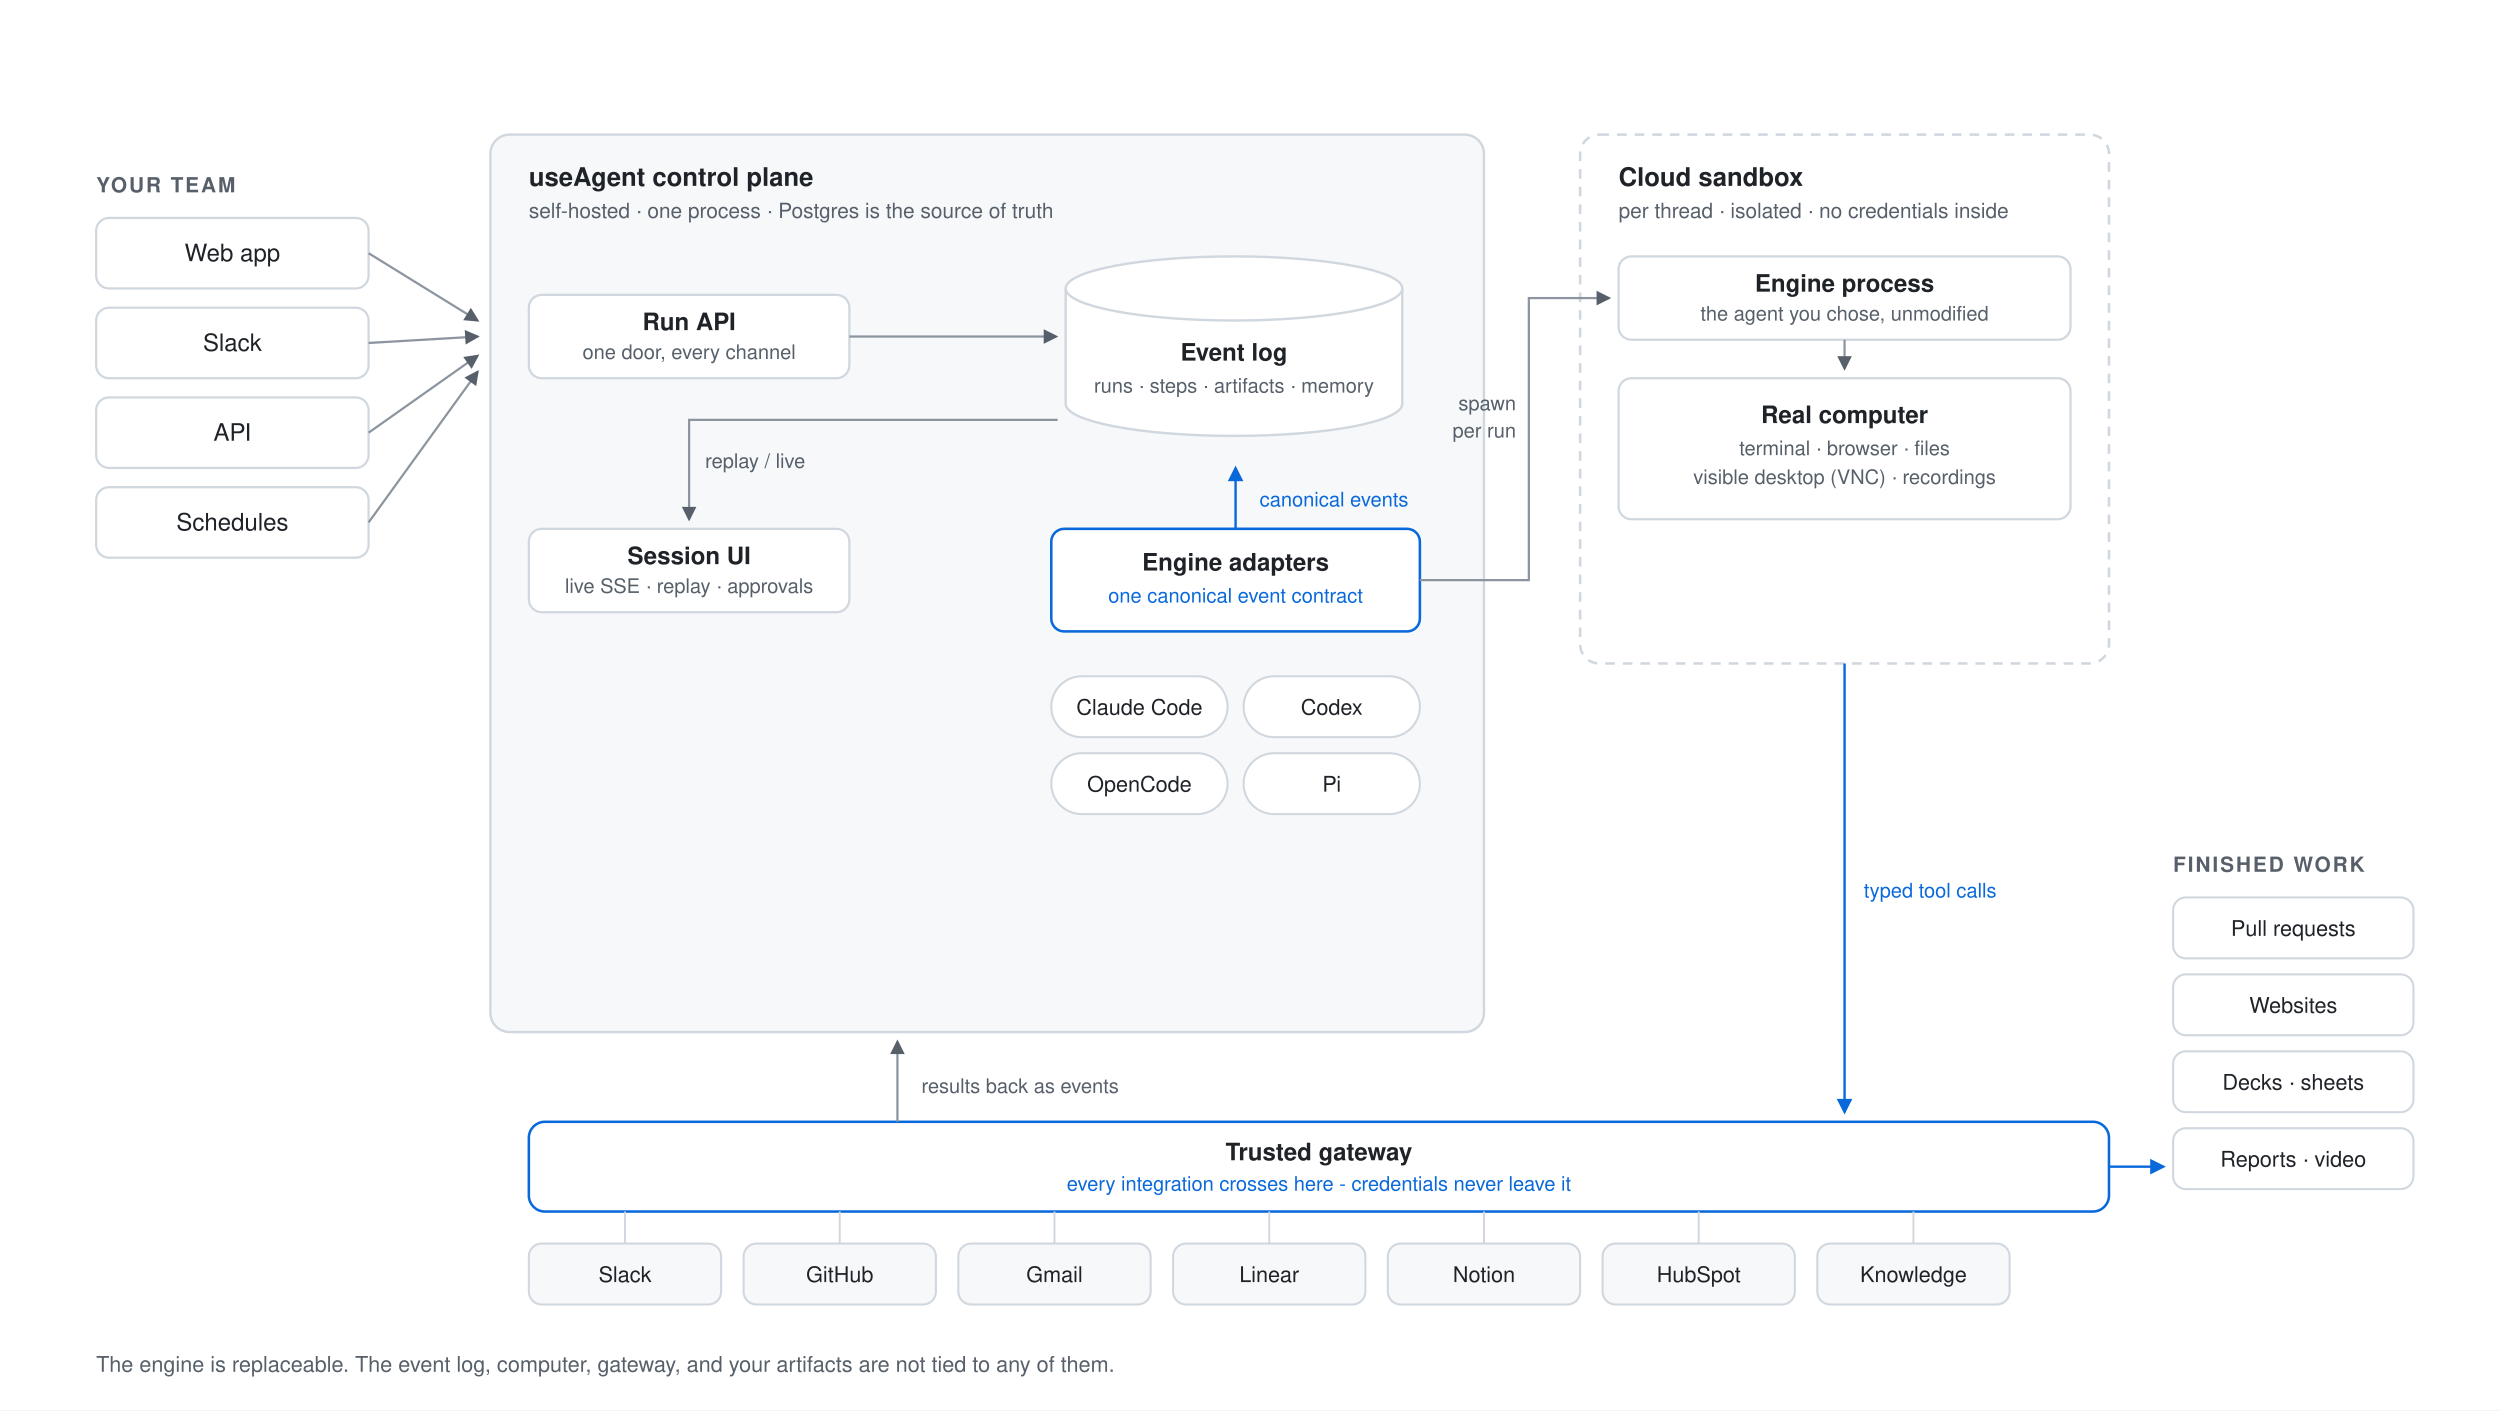
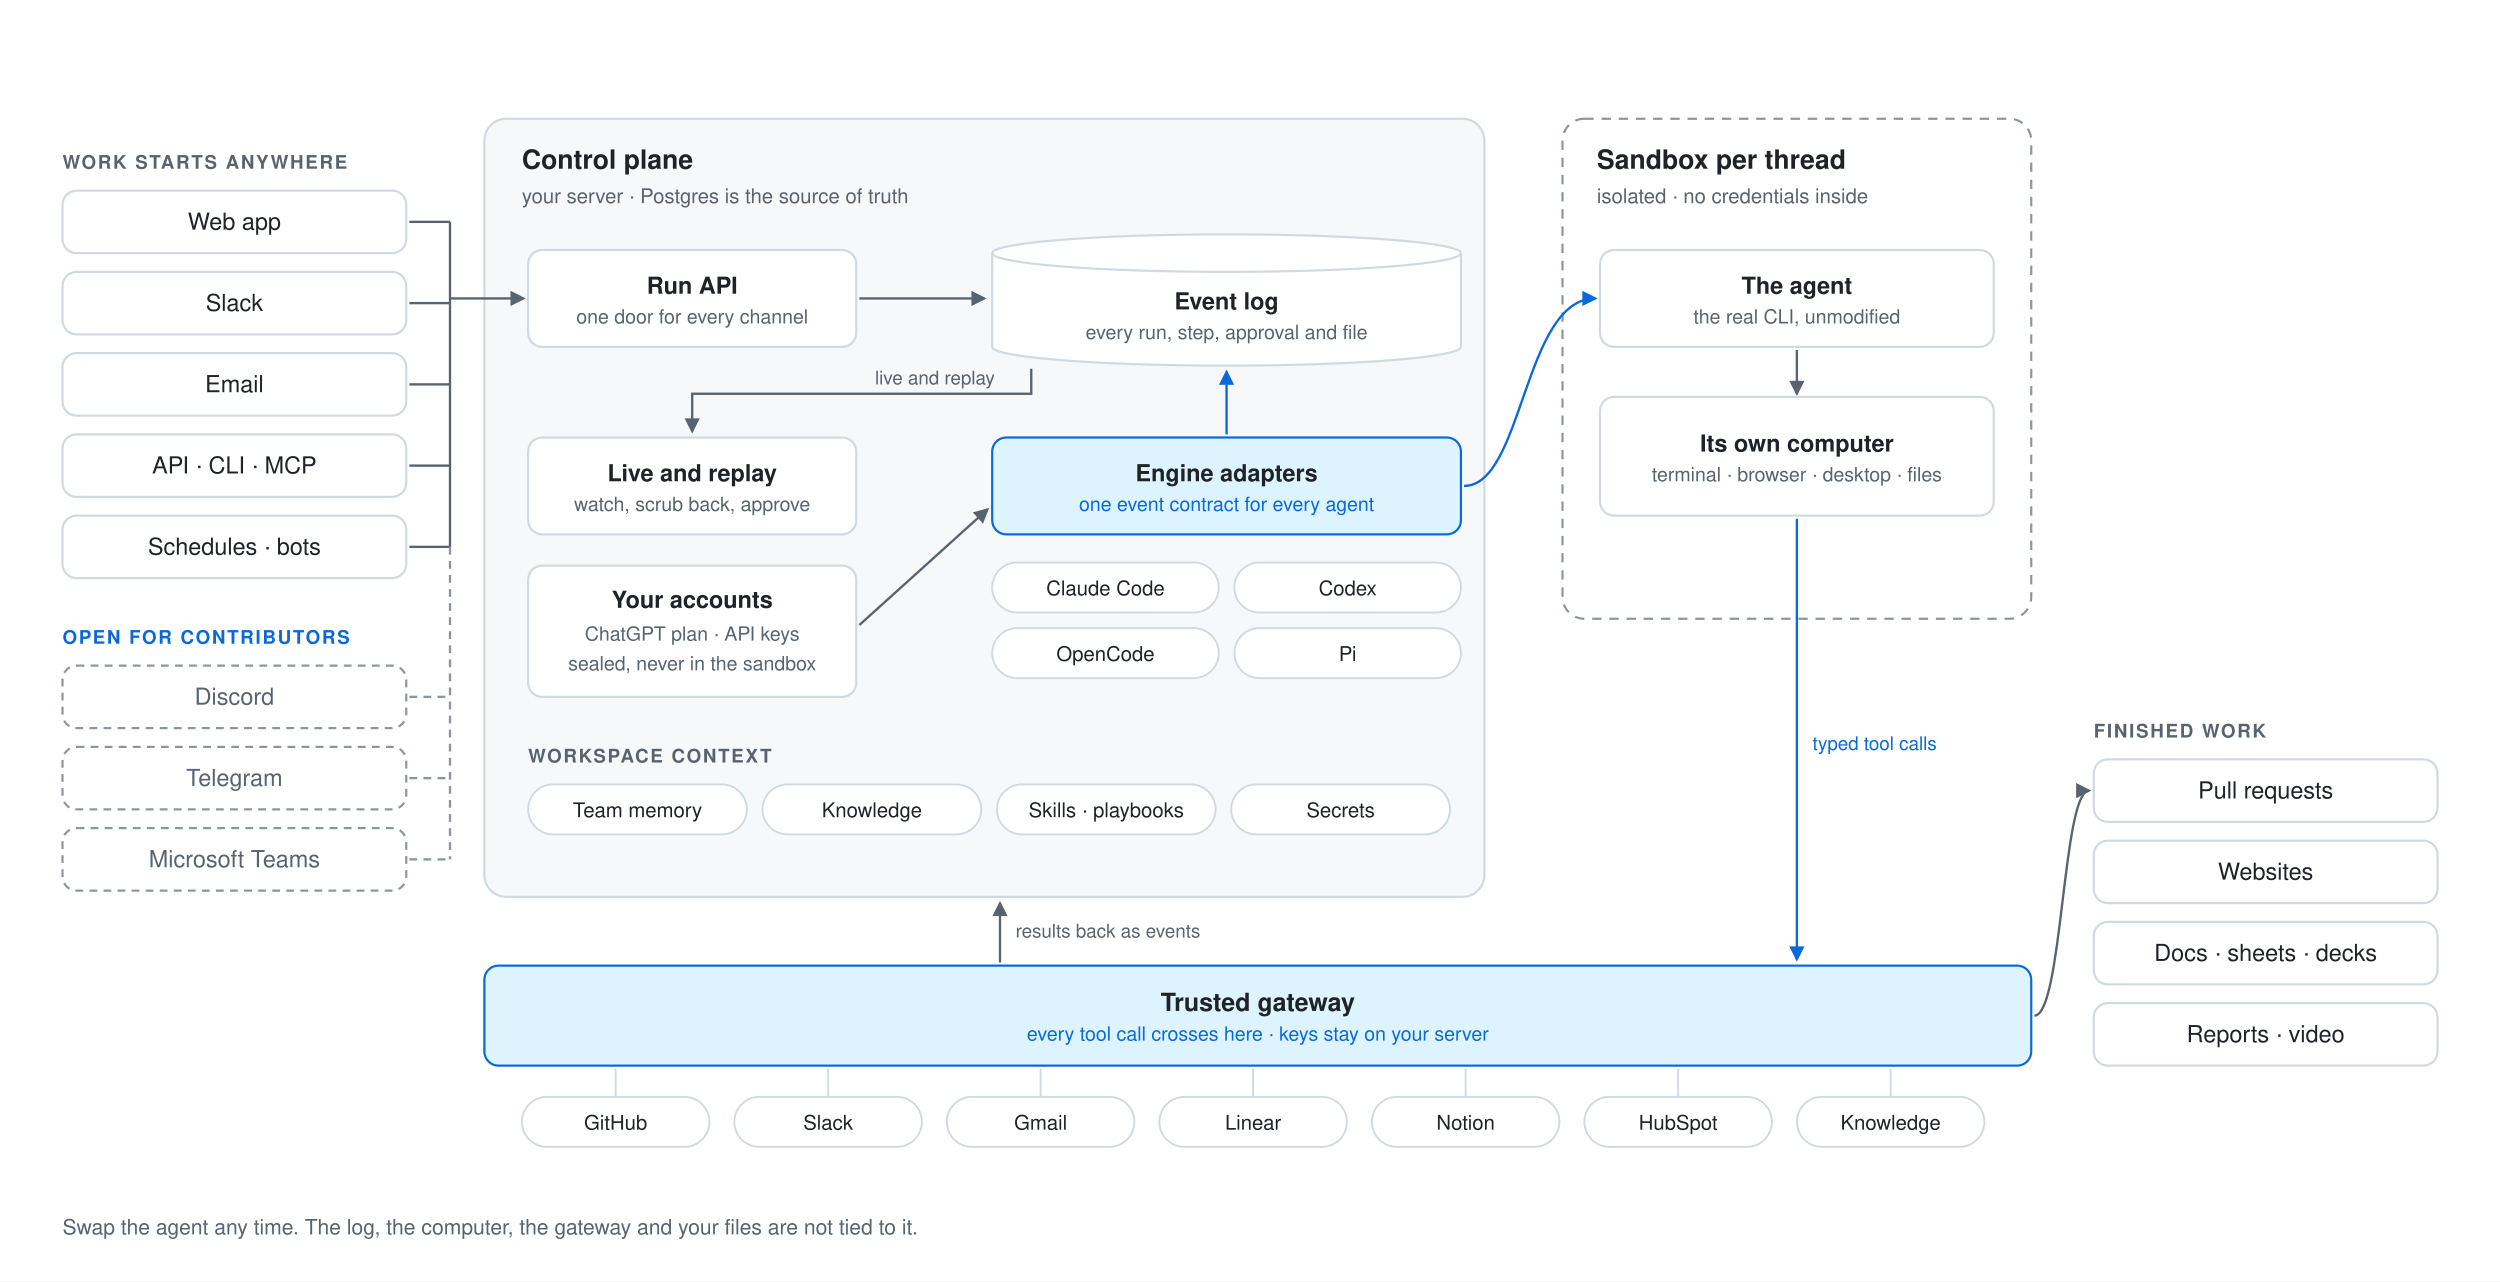
- <svg xmlns="http://www.w3.org/2000/svg" viewBox="0 0 1560 880" font-family="-apple-system, 'Segoe UI', Helvetica, Arial, sans-serif">
+ <svg xmlns="http://www.w3.org/2000/svg" viewBox="0 0 1600 820" font-family="-apple-system, 'Segoe UI', Helvetica, Arial, sans-serif" role="img" aria-label="UseAgent architecture">
  <defs>
    <marker id="a" viewBox="0 0 10 10" refX="8.5" refY="5" markerWidth="6.5" markerHeight="6.5" orient="auto-start-reverse">
-       <path d="M 0 0 L 10 5 L 0 10 z" fill="#57606a" />
+       <path d="M 0 0 L 10 5 L 0 10 z" fill="#59636e" />
    </marker>
    <marker id="ab" viewBox="0 0 10 10" refX="8.5" refY="5" markerWidth="6.5" markerHeight="6.5" orient="auto-start-reverse">
      <path d="M 0 0 L 10 5 L 0 10 z" fill="#0969da" />
    </marker>
  </defs>
-   <rect width="1560" height="880" fill="#ffffff" />
-   <text x="60" y="120" fill="#57606a" font-size="13" font-weight="600" letter-spacing="1.2">YOUR TEAM</text>
-   <g>
-     <rect x="60" y="136" width="170" height="44" rx="8" fill="#ffffff" stroke="#d0d7de" stroke-width="1.4" />
-     <text x="145" y="163" fill="#1f2328" font-size="15" text-anchor="middle">Web app</text>
-     <rect x="60" y="192" width="170" height="44" rx="8" fill="#ffffff" stroke="#d0d7de" stroke-width="1.4" />
-     <text x="145" y="219" fill="#1f2328" font-size="15" text-anchor="middle">Slack</text>
-     <rect x="60" y="248" width="170" height="44" rx="8" fill="#ffffff" stroke="#d0d7de" stroke-width="1.4" />
-     <text x="145" y="275" fill="#1f2328" font-size="15" text-anchor="middle">API</text>
-     <rect x="60" y="304" width="170" height="44" rx="8" fill="#ffffff" stroke="#d0d7de" stroke-width="1.4" />
-     <text x="145" y="331" fill="#1f2328" font-size="15" text-anchor="middle">Schedules</text>
-   </g>
-   <g stroke="#8c959f" stroke-width="1.4" fill="none" marker-end="url(#a)">
-     <path d="M 230 158 L 298 200" />
-     <path d="M 230 214 L 298 210" />
-     <path d="M 230 270 L 298 222" />
-     <path d="M 230 326 L 298 232" />
-   </g>
-   <rect x="306" y="84" width="620" height="560" rx="12" fill="#f6f8fa" stroke="#d0d7de" stroke-width="1.5" />
-   <text x="330" y="116" fill="#1f2328" font-size="16" font-weight="700">useAgent control plane</text>
-   <text x="330" y="136" fill="#57606a" font-size="13">self-hosted · one process · Postgres is the source of truth</text>
-   <rect x="330" y="184" width="200" height="52" rx="8" fill="#ffffff" stroke="#d0d7de" stroke-width="1.4" />
-   <text x="430" y="206" fill="#1f2328" font-size="15" text-anchor="middle" font-weight="600">Run API</text>
-   <text x="430" y="224" fill="#57606a" font-size="12.5" text-anchor="middle">one door, every channel</text>
-   <g>
-     <path d="M 665 180 L 665 252 A 105 20 0 0 0 875 252 L 875 180" fill="#ffffff" stroke="#d0d7de" stroke-width="1.5" />
-     <ellipse cx="770" cy="180" rx="105" ry="20" fill="#ffffff" stroke="#d0d7de" stroke-width="1.5" />
-     <text x="770" y="225" fill="#1f2328" font-size="15" text-anchor="middle" font-weight="600">Event log</text>
-     <text x="770" y="245" fill="#57606a" font-size="12.5" text-anchor="middle">runs · steps · artifacts · memory</text>
-   </g>
-   <path d="M 530 210 L 659 210" stroke="#8c959f" stroke-width="1.4" fill="none" marker-end="url(#a)" />
-   <rect x="330" y="330" width="200" height="52" rx="8" fill="#ffffff" stroke="#d0d7de" stroke-width="1.4" />
-   <text x="430" y="352" fill="#1f2328" font-size="15" text-anchor="middle" font-weight="600">Session UI</text>
-   <text x="430" y="370" fill="#57606a" font-size="12.5" text-anchor="middle">live SSE · replay · approvals</text>
-   <path d="M 660 262 L 430 262 L 430 324" stroke="#8c959f" stroke-width="1.4" fill="none" marker-end="url(#a)" />
-   <text x="440" y="292" fill="#57606a" font-size="12.5">replay / live</text>
-   <rect x="656" y="330" width="230" height="64" rx="8" fill="#ffffff" stroke="#0969da" stroke-width="1.6" />
-   <text x="771" y="356" fill="#1f2328" font-size="15" text-anchor="middle" font-weight="600">Engine adapters</text>
-   <text x="771" y="376" fill="#0969da" font-size="12.5" text-anchor="middle">one canonical event contract</text>
-   <path d="M 771 330 L 771 292 " stroke="#0969da" stroke-width="1.5" fill="none" marker-end="url(#ab)" />
-   <text x="786" y="316" fill="#0969da" font-size="12.5">canonical events</text>
-   <g font-size="13.5" text-anchor="middle" fill="#1f2328">
-     <rect x="656" y="422" width="110" height="38" rx="19" fill="#ffffff" stroke="#d0d7de" stroke-width="1.3" />
-     <text x="711" y="446">Claude Code</text>
-     <rect x="776" y="422" width="110" height="38" rx="19" fill="#ffffff" stroke="#d0d7de" stroke-width="1.3" />
-     <text x="831" y="446">Codex</text>
-     <rect x="656" y="470" width="110" height="38" rx="19" fill="#ffffff" stroke="#d0d7de" stroke-width="1.3" />
-     <text x="711" y="494">OpenCode</text>
-     <rect x="776" y="470" width="110" height="38" rx="19" fill="#ffffff" stroke="#d0d7de" stroke-width="1.3" />
-     <text x="831" y="494">Pi</text>
-   </g>
-   <rect x="986" y="84" width="330" height="330" rx="12" fill="#ffffff" stroke="#d0d7de" stroke-width="1.6" stroke-dasharray="6 5" />
-   <text x="1010" y="116" fill="#1f2328" font-size="16" font-weight="700">Cloud sandbox</text>
-   <text x="1010" y="136" fill="#57606a" font-size="13">per thread · isolated · no credentials inside</text>
-   <rect x="1010" y="160" width="282" height="52" rx="8" fill="#ffffff" stroke="#d0d7de" stroke-width="1.4" />
-   <text x="1151" y="182" fill="#1f2328" font-size="15" text-anchor="middle" font-weight="600">Engine process</text>
-   <text x="1151" y="200" fill="#57606a" font-size="12.5" text-anchor="middle">the agent you chose, unmodified</text>
-   <rect x="1010" y="236" width="282" height="88" rx="8" fill="#ffffff" stroke="#d0d7de" stroke-width="1.4" />
-   <text x="1151" y="264" fill="#1f2328" font-size="15" text-anchor="middle" font-weight="600">Real computer</text>
-   <text x="1151" y="284" fill="#57606a" font-size="12.5" text-anchor="middle">terminal · browser · files</text>
-   <text x="1151" y="302" fill="#57606a" font-size="12.5" text-anchor="middle">visible desktop (VNC) · recordings</text>
-   <path d="M 1151 212 L 1151 230" stroke="#8c959f" stroke-width="1.4" fill="none" marker-end="url(#a)" />
-   <path d="M 886 362 L 954 362 L 954 186 L 1004 186" stroke="#8c959f" stroke-width="1.4" fill="none" marker-end="url(#a)" />
-   <text x="946" y="256" fill="#57606a" font-size="12.5" text-anchor="end">spawn</text>
-   <text x="946" y="273" fill="#57606a" font-size="12.5" text-anchor="end">per run</text>
-   <rect x="330" y="700" width="986" height="56" rx="10" fill="#ffffff" stroke="#0969da" stroke-width="1.6" />
-   <text x="823" y="724" fill="#1f2328" font-size="15" text-anchor="middle" font-weight="600">Trusted gateway</text>
-   <text x="823" y="743" fill="#0969da" font-size="12.5" text-anchor="middle">every integration crosses here - credentials never leave it</text>
-   <path d="M 1151 414 L 1151 694" stroke="#0969da" stroke-width="1.5" fill="none" marker-end="url(#ab)" />
-   <text x="1163" y="560" fill="#0969da" font-size="12.5">typed tool calls</text>
-   <path d="M 560 700 L 560 650" stroke="#8c959f" stroke-width="1.4" fill="none" marker-end="url(#a)" />
-   <text x="575" y="682" fill="#57606a" font-size="12.5">results back as events</text>
-   <g stroke="#d0d7de" stroke-width="1.2">
-     <line x1="390" y1="756" x2="390" y2="776" />
-     <line x1="524" y1="756" x2="524" y2="776" />
-     <line x1="658" y1="756" x2="658" y2="776" />
-     <line x1="792" y1="756" x2="792" y2="776" />
-     <line x1="926" y1="756" x2="926" y2="776" />
-     <line x1="1060" y1="756" x2="1060" y2="776" />
-     <line x1="1194" y1="756" x2="1194" y2="776" />
-   </g>
-   <g font-size="13.5" text-anchor="middle" fill="#1f2328">
-     <rect x="330" y="776" width="120" height="38" rx="8" fill="#f6f8fa" stroke="#d0d7de" stroke-width="1.3" />
-     <text x="390" y="800">Slack</text>
-     <rect x="464" y="776" width="120" height="38" rx="8" fill="#f6f8fa" stroke="#d0d7de" stroke-width="1.3" />
-     <text x="524" y="800">GitHub</text>
-     <rect x="598" y="776" width="120" height="38" rx="8" fill="#f6f8fa" stroke="#d0d7de" stroke-width="1.3" />
-     <text x="658" y="800">Gmail</text>
-     <rect x="732" y="776" width="120" height="38" rx="8" fill="#f6f8fa" stroke="#d0d7de" stroke-width="1.3" />
-     <text x="792" y="800">Linear</text>
-     <rect x="866" y="776" width="120" height="38" rx="8" fill="#f6f8fa" stroke="#d0d7de" stroke-width="1.3" />
-     <text x="926" y="800">Notion</text>
-     <rect x="1000" y="776" width="120" height="38" rx="8" fill="#f6f8fa" stroke="#d0d7de" stroke-width="1.3" />
-     <text x="1060" y="800">HubSpot</text>
-     <rect x="1134" y="776" width="120" height="38" rx="8" fill="#f6f8fa" stroke="#d0d7de" stroke-width="1.3" />
-     <text x="1194" y="800">Knowledge</text>
-   </g>
-   <text x="1356" y="544" fill="#57606a" font-size="13" font-weight="600" letter-spacing="1.2">FINISHED WORK</text>
-   <g font-size="13.5" fill="#1f2328">
-     <rect x="1356" y="560" width="150" height="38" rx="8" fill="#ffffff" stroke="#d0d7de" stroke-width="1.3" />
-     <text x="1431" y="584" text-anchor="middle">Pull requests</text>
-     <rect x="1356" y="608" width="150" height="38" rx="8" fill="#ffffff" stroke="#d0d7de" stroke-width="1.3" />
-     <text x="1431" y="632" text-anchor="middle">Websites</text>
-     <rect x="1356" y="656" width="150" height="38" rx="8" fill="#ffffff" stroke="#d0d7de" stroke-width="1.3" />
-     <text x="1431" y="680" text-anchor="middle">Decks · sheets</text>
-     <rect x="1356" y="704" width="150" height="38" rx="8" fill="#ffffff" stroke="#d0d7de" stroke-width="1.3" />
-     <text x="1431" y="728" text-anchor="middle">Reports · video</text>
-   </g>
-   <path d="M 1316 728 L 1350 728" stroke="#0969da" stroke-width="1.5" fill="none" marker-end="url(#ab)" />
-   <text x="60" y="856" fill="#57606a" font-size="13.5">The engine is replaceable. The event log, computer, gateway, and your artifacts are not tied to any of them.</text>
+   <rect width="1600" height="820" fill="#ffffff" />
+   <text x="40" y="108" fill="#59636e" font-size="12" font-weight="600" letter-spacing="1.1" text-anchor="start">WORK STARTS ANYWHERE</text>
+   <rect x="40" y="122" width="220" height="40" rx="9" fill="#ffffff" stroke="#d1d9e0" stroke-width="1.4" />
+   <text x="150.0" y="147.0" fill="#1f2328" font-size="15" text-anchor="middle">Web app</text>
+   <rect x="40" y="174" width="220" height="40" rx="9" fill="#ffffff" stroke="#d1d9e0" stroke-width="1.4" />
+   <text x="150.0" y="199.0" fill="#1f2328" font-size="15" text-anchor="middle">Slack</text>
+   <rect x="40" y="226" width="220" height="40" rx="9" fill="#ffffff" stroke="#d1d9e0" stroke-width="1.4" />
+   <text x="150.0" y="251.0" fill="#1f2328" font-size="15" text-anchor="middle">Email</text>
+   <rect x="40" y="278" width="220" height="40" rx="9" fill="#ffffff" stroke="#d1d9e0" stroke-width="1.4" />
+   <text x="150.0" y="303.0" fill="#1f2328" font-size="15" text-anchor="middle">API · CLI · MCP</text>
+   <rect x="40" y="330" width="220" height="40" rx="9" fill="#ffffff" stroke="#d1d9e0" stroke-width="1.4" />
+   <text x="150.0" y="355.0" fill="#1f2328" font-size="15" text-anchor="middle">Schedules · bots</text>
+   <text x="40" y="412" fill="#0969da" font-size="12" font-weight="600" letter-spacing="1.1" text-anchor="start">OPEN FOR CONTRIBUTORS</text>
+   <rect x="40" y="426" width="220" height="40" rx="9" fill="#ffffff" stroke="#8c959f" stroke-width="1.4" stroke-dasharray="5 4" />
+   <text x="150.0" y="451.0" fill="#59636e" font-size="15" text-anchor="middle">Discord</text>
+   <rect x="40" y="478" width="220" height="40" rx="9" fill="#ffffff" stroke="#8c959f" stroke-width="1.4" stroke-dasharray="5 4" />
+   <text x="150.0" y="503.0" fill="#59636e" font-size="15" text-anchor="middle">Telegram</text>
+   <rect x="40" y="530" width="220" height="40" rx="9" fill="#ffffff" stroke="#8c959f" stroke-width="1.4" stroke-dasharray="5 4" />
+   <text x="150.0" y="555.0" fill="#59636e" font-size="15" text-anchor="middle">Microsoft Teams</text>
+   <path d="M 262 142 H 288" stroke="#59636e" stroke-width="1.5" />
+   <path d="M 262 194 H 288" stroke="#59636e" stroke-width="1.5" />
+   <path d="M 262 246 H 288" stroke="#59636e" stroke-width="1.5" />
+   <path d="M 262 298 H 288" stroke="#59636e" stroke-width="1.5" />
+   <path d="M 262 350 H 288" stroke="#59636e" stroke-width="1.5" />
+   <path d="M 262 446 H 288" stroke="#8c959f" stroke-width="1.5" stroke-dasharray="5 4" />
+   <path d="M 262 498 H 288" stroke="#8c959f" stroke-width="1.5" stroke-dasharray="5 4" />
+   <path d="M 262 550 H 288" stroke="#8c959f" stroke-width="1.5" stroke-dasharray="5 4" />
+   <path d="M 288 142 V 350" stroke="#59636e" stroke-width="1.5" />
+   <path d="M 288 350 V 550" stroke="#8c959f" stroke-width="1.5" stroke-dasharray="5 4" />
+   <rect x="310" y="76" width="640" height="498" rx="14" fill="#f6f8fa" stroke="#d1d9e0" stroke-width="1.4" />
+   <text x="334" y="108" fill="#1f2328" font-size="17" font-weight="600" letter-spacing="0" text-anchor="start">Control plane</text>
+   <text x="334" y="130" fill="#59636e" font-size="13" font-weight="400" letter-spacing="0" text-anchor="start">your server · Postgres is the source of truth</text>
+   <path d="M 288 191 H 335" fill="none" stroke="#59636e" stroke-width="1.5" marker-end="url(#a)" />
+   <rect x="338" y="160" width="210" height="62" rx="9" fill="#ffffff" stroke="#d1d9e0" stroke-width="1.4" />
+   <text x="443.0" y="188.0" fill="#1f2328" font-size="15" font-weight="600" text-anchor="middle">Run API</text>
+   <text x="443.0" y="207.0" fill="#59636e" font-size="12.5" text-anchor="middle">one door for every channel</text>
+   <path d="M 635.0 162 L 635.0 222 A 150.0 12 0 0 0 935.0 222 L 935.0 162" fill="#ffffff" stroke="#d1d9e0" stroke-width="1.4" />
+   <ellipse cx="785" cy="162" rx="150.0" ry="12" fill="#ffffff" stroke="#d1d9e0" stroke-width="1.4" />
+   <text x="785" y="198" fill="#1f2328" font-size="15" font-weight="600" text-anchor="middle">Event log</text>
+   <text x="785" y="217" fill="#59636e" font-size="12.5" text-anchor="middle">every run, step, approval and file</text>
+   <path d="M 550 191 L 630 191" fill="none" stroke="#59636e" stroke-width="1.5" marker-end="url(#a)" />
+   <rect x="338" y="280" width="210" height="62" rx="9" fill="#ffffff" stroke="#d1d9e0" stroke-width="1.4" />
+   <text x="443.0" y="308.0" fill="#1f2328" font-size="15" font-weight="600" text-anchor="middle">Live and replay</text>
+   <text x="443.0" y="327.0" fill="#59636e" font-size="12.5" text-anchor="middle">watch, scrub back, approve</text>
+   <path d="M 660 236 V 252 H 443 V 276" fill="none" stroke="#59636e" stroke-width="1.5" marker-end="url(#a)" />
+   <text x="560" y="246" fill="#59636e" font-size="12" font-weight="400" letter-spacing="0" text-anchor="start">live and replay</text>
+   <rect x="635" y="280" width="300" height="62" rx="9" fill="#ddf4ff" stroke="#0969da" stroke-width="1.4" />
+   <text x="785.0" y="308.0" fill="#1f2328" font-size="15" font-weight="600" text-anchor="middle">Engine adapters</text>
+   <text x="785.0" y="327.0" fill="#0969da" font-size="12.5" text-anchor="middle">one event contract for every agent</text>
+   <path d="M 785 278 L 785 238" fill="none" stroke="#0969da" stroke-width="1.5" marker-end="url(#ab)" />
+   <rect x="635" y="360" width="145" height="32" rx="16" fill="#ffffff" stroke="#d1d9e0" stroke-width="1.2" />
+   <text x="707.5" y="381" fill="#1f2328" font-size="13" text-anchor="middle">Claude Code</text>
+   <rect x="790" y="360" width="145" height="32" rx="16" fill="#ffffff" stroke="#d1d9e0" stroke-width="1.2" />
+   <text x="862.5" y="381" fill="#1f2328" font-size="13" text-anchor="middle">Codex</text>
+   <rect x="635" y="402" width="145" height="32" rx="16" fill="#ffffff" stroke="#d1d9e0" stroke-width="1.2" />
+   <text x="707.5" y="423" fill="#1f2328" font-size="13" text-anchor="middle">OpenCode</text>
+   <rect x="790" y="402" width="145" height="32" rx="16" fill="#ffffff" stroke="#d1d9e0" stroke-width="1.2" />
+   <text x="862.5" y="423" fill="#1f2328" font-size="13" text-anchor="middle">Pi</text>
+   <rect x="338" y="362" width="210" height="84" rx="9" fill="#ffffff" stroke="#d1d9e0" stroke-width="1.4" />
+   <text x="443" y="389" fill="#1f2328" font-size="15" font-weight="600" text-anchor="middle">Your accounts</text>
+   <text x="443" y="410" fill="#59636e" font-size="12.5" text-anchor="middle">ChatGPT plan · API keys</text>
+   <text x="443" y="429" fill="#59636e" font-size="12.5" text-anchor="middle">sealed, never in the sandbox</text>
+   <path d="M 550 400 L 632 326" fill="none" stroke="#59636e" stroke-width="1.5" marker-end="url(#a)" />
+   <text x="338" y="488" fill="#59636e" font-size="12" font-weight="600" letter-spacing="1.1" text-anchor="start">WORKSPACE CONTEXT</text>
+   <rect x="338" y="502" width="140" height="32" rx="16" fill="#ffffff" stroke="#d1d9e0" stroke-width="1.2" />
+   <text x="408.0" y="523" fill="#1f2328" font-size="13" text-anchor="middle">Team memory</text>
+   <rect x="488" y="502" width="140" height="32" rx="16" fill="#ffffff" stroke="#d1d9e0" stroke-width="1.2" />
+   <text x="558.0" y="523" fill="#1f2328" font-size="13" text-anchor="middle">Knowledge</text>
+   <rect x="638" y="502" width="140" height="32" rx="16" fill="#ffffff" stroke="#d1d9e0" stroke-width="1.2" />
+   <text x="708.0" y="523" fill="#1f2328" font-size="13" text-anchor="middle">Skills · playbooks</text>
+   <rect x="788" y="502" width="140" height="32" rx="16" fill="#ffffff" stroke="#d1d9e0" stroke-width="1.2" />
+   <text x="858.0" y="523" fill="#1f2328" font-size="13" text-anchor="middle">Secrets</text>
+   <rect x="1000" y="76" width="300" height="320" rx="14" fill="none" stroke="#8c959f" stroke-width="1.4" stroke-dasharray="6 5" />
+   <text x="1022" y="108" fill="#1f2328" font-size="17" font-weight="600" letter-spacing="0" text-anchor="start">Sandbox per thread</text>
+   <text x="1022" y="130" fill="#59636e" font-size="13" font-weight="400" letter-spacing="0" text-anchor="start">isolated · no credentials inside</text>
+   <rect x="1024" y="160" width="252" height="62" rx="9" fill="#ffffff" stroke="#d1d9e0" stroke-width="1.4" />
+   <text x="1150.0" y="188.0" fill="#1f2328" font-size="15" font-weight="600" text-anchor="middle">The agent</text>
+   <text x="1150.0" y="207.0" fill="#59636e" font-size="12.5" text-anchor="middle">the real CLI, unmodified</text>
+   <path d="M 1150 224 L 1150 252" fill="none" stroke="#59636e" stroke-width="1.5" marker-end="url(#a)" />
+   <rect x="1024" y="254" width="252" height="76" rx="9" fill="#ffffff" stroke="#d1d9e0" stroke-width="1.4" />
+   <text x="1150.0" y="289.0" fill="#1f2328" font-size="15" font-weight="600" text-anchor="middle">Its own computer</text>
+   <text x="1150.0" y="308.0" fill="#59636e" font-size="12.5" text-anchor="middle">terminal · browser · desktop · files</text>
+   <path d="M 937 311 C 975 311, 975 191, 1021 191" fill="none" stroke="#0969da" stroke-width="1.5" marker-end="url(#ab)" />
+   <rect x="310" y="618" width="990" height="64" rx="9" fill="#ddf4ff" stroke="#0969da" stroke-width="1.4" />
+   <text x="805.0" y="647.0" fill="#1f2328" font-size="16" font-weight="600" text-anchor="middle">Trusted gateway</text>
+   <text x="805.0" y="666.0" fill="#0969da" font-size="12.5" text-anchor="middle">every tool call crosses here · keys stay on your server</text>
+   <path d="M 1150 332 L 1150 614" fill="none" stroke="#0969da" stroke-width="1.5" marker-end="url(#ab)" />
+   <text x="1160" y="480" fill="#0969da" font-size="12" font-weight="400" letter-spacing="0" text-anchor="start">typed tool calls</text>
+   <path d="M 640 616 L 640 578" fill="none" stroke="#59636e" stroke-width="1.5" marker-end="url(#a)" />
+   <text x="650" y="600" fill="#59636e" font-size="12" font-weight="400" letter-spacing="0" text-anchor="start">results back as events</text>
+   <path d="M 394 684 L 394 702" stroke="#d1d9e0" stroke-width="1.2" />
+   <rect x="334" y="702" width="120" height="32" rx="16" fill="#ffffff" stroke="#d1d9e0" stroke-width="1.2" />
+   <text x="394.0" y="723" fill="#1f2328" font-size="13" text-anchor="middle">GitHub</text>
+   <path d="M 530 684 L 530 702" stroke="#d1d9e0" stroke-width="1.2" />
+   <rect x="470" y="702" width="120" height="32" rx="16" fill="#ffffff" stroke="#d1d9e0" stroke-width="1.2" />
+   <text x="530.0" y="723" fill="#1f2328" font-size="13" text-anchor="middle">Slack</text>
+   <path d="M 666 684 L 666 702" stroke="#d1d9e0" stroke-width="1.2" />
+   <rect x="606" y="702" width="120" height="32" rx="16" fill="#ffffff" stroke="#d1d9e0" stroke-width="1.2" />
+   <text x="666.0" y="723" fill="#1f2328" font-size="13" text-anchor="middle">Gmail</text>
+   <path d="M 802 684 L 802 702" stroke="#d1d9e0" stroke-width="1.2" />
+   <rect x="742" y="702" width="120" height="32" rx="16" fill="#ffffff" stroke="#d1d9e0" stroke-width="1.2" />
+   <text x="802.0" y="723" fill="#1f2328" font-size="13" text-anchor="middle">Linear</text>
+   <path d="M 938 684 L 938 702" stroke="#d1d9e0" stroke-width="1.2" />
+   <rect x="878" y="702" width="120" height="32" rx="16" fill="#ffffff" stroke="#d1d9e0" stroke-width="1.2" />
+   <text x="938.0" y="723" fill="#1f2328" font-size="13" text-anchor="middle">Notion</text>
+   <path d="M 1074 684 L 1074 702" stroke="#d1d9e0" stroke-width="1.2" />
+   <rect x="1014" y="702" width="120" height="32" rx="16" fill="#ffffff" stroke="#d1d9e0" stroke-width="1.2" />
+   <text x="1074.0" y="723" fill="#1f2328" font-size="13" text-anchor="middle">HubSpot</text>
+   <path d="M 1210 684 L 1210 702" stroke="#d1d9e0" stroke-width="1.2" />
+   <rect x="1150" y="702" width="120" height="32" rx="16" fill="#ffffff" stroke="#d1d9e0" stroke-width="1.2" />
+   <text x="1210.0" y="723" fill="#1f2328" font-size="13" text-anchor="middle">Knowledge</text>
+   <text x="1340" y="472" fill="#59636e" font-size="12" font-weight="600" letter-spacing="1.1" text-anchor="start">FINISHED WORK</text>
+   <rect x="1340" y="486" width="220" height="40" rx="9" fill="#ffffff" stroke="#d1d9e0" stroke-width="1.4" />
+   <text x="1450.0" y="511.0" fill="#1f2328" font-size="15" text-anchor="middle">Pull requests</text>
+   <rect x="1340" y="538" width="220" height="40" rx="9" fill="#ffffff" stroke="#d1d9e0" stroke-width="1.4" />
+   <text x="1450.0" y="563.0" fill="#1f2328" font-size="15" text-anchor="middle">Websites</text>
+   <rect x="1340" y="590" width="220" height="40" rx="9" fill="#ffffff" stroke="#d1d9e0" stroke-width="1.4" />
+   <text x="1450.0" y="615.0" fill="#1f2328" font-size="15" text-anchor="middle">Docs · sheets · decks</text>
+   <rect x="1340" y="642" width="220" height="40" rx="9" fill="#ffffff" stroke="#d1d9e0" stroke-width="1.4" />
+   <text x="1450.0" y="667.0" fill="#1f2328" font-size="15" text-anchor="middle">Reports · video</text>
+   <path d="M 1302 650 C 1320 650, 1320 506, 1337 506" fill="none" stroke="#59636e" stroke-width="1.5" marker-end="url(#a)" />
+   <text x="40" y="790" fill="#59636e" font-size="13.5" font-weight="400" letter-spacing="0" text-anchor="start">Swap the agent any time. The log, the computer, the gateway and your files are not tied to it.</text>
</svg>
